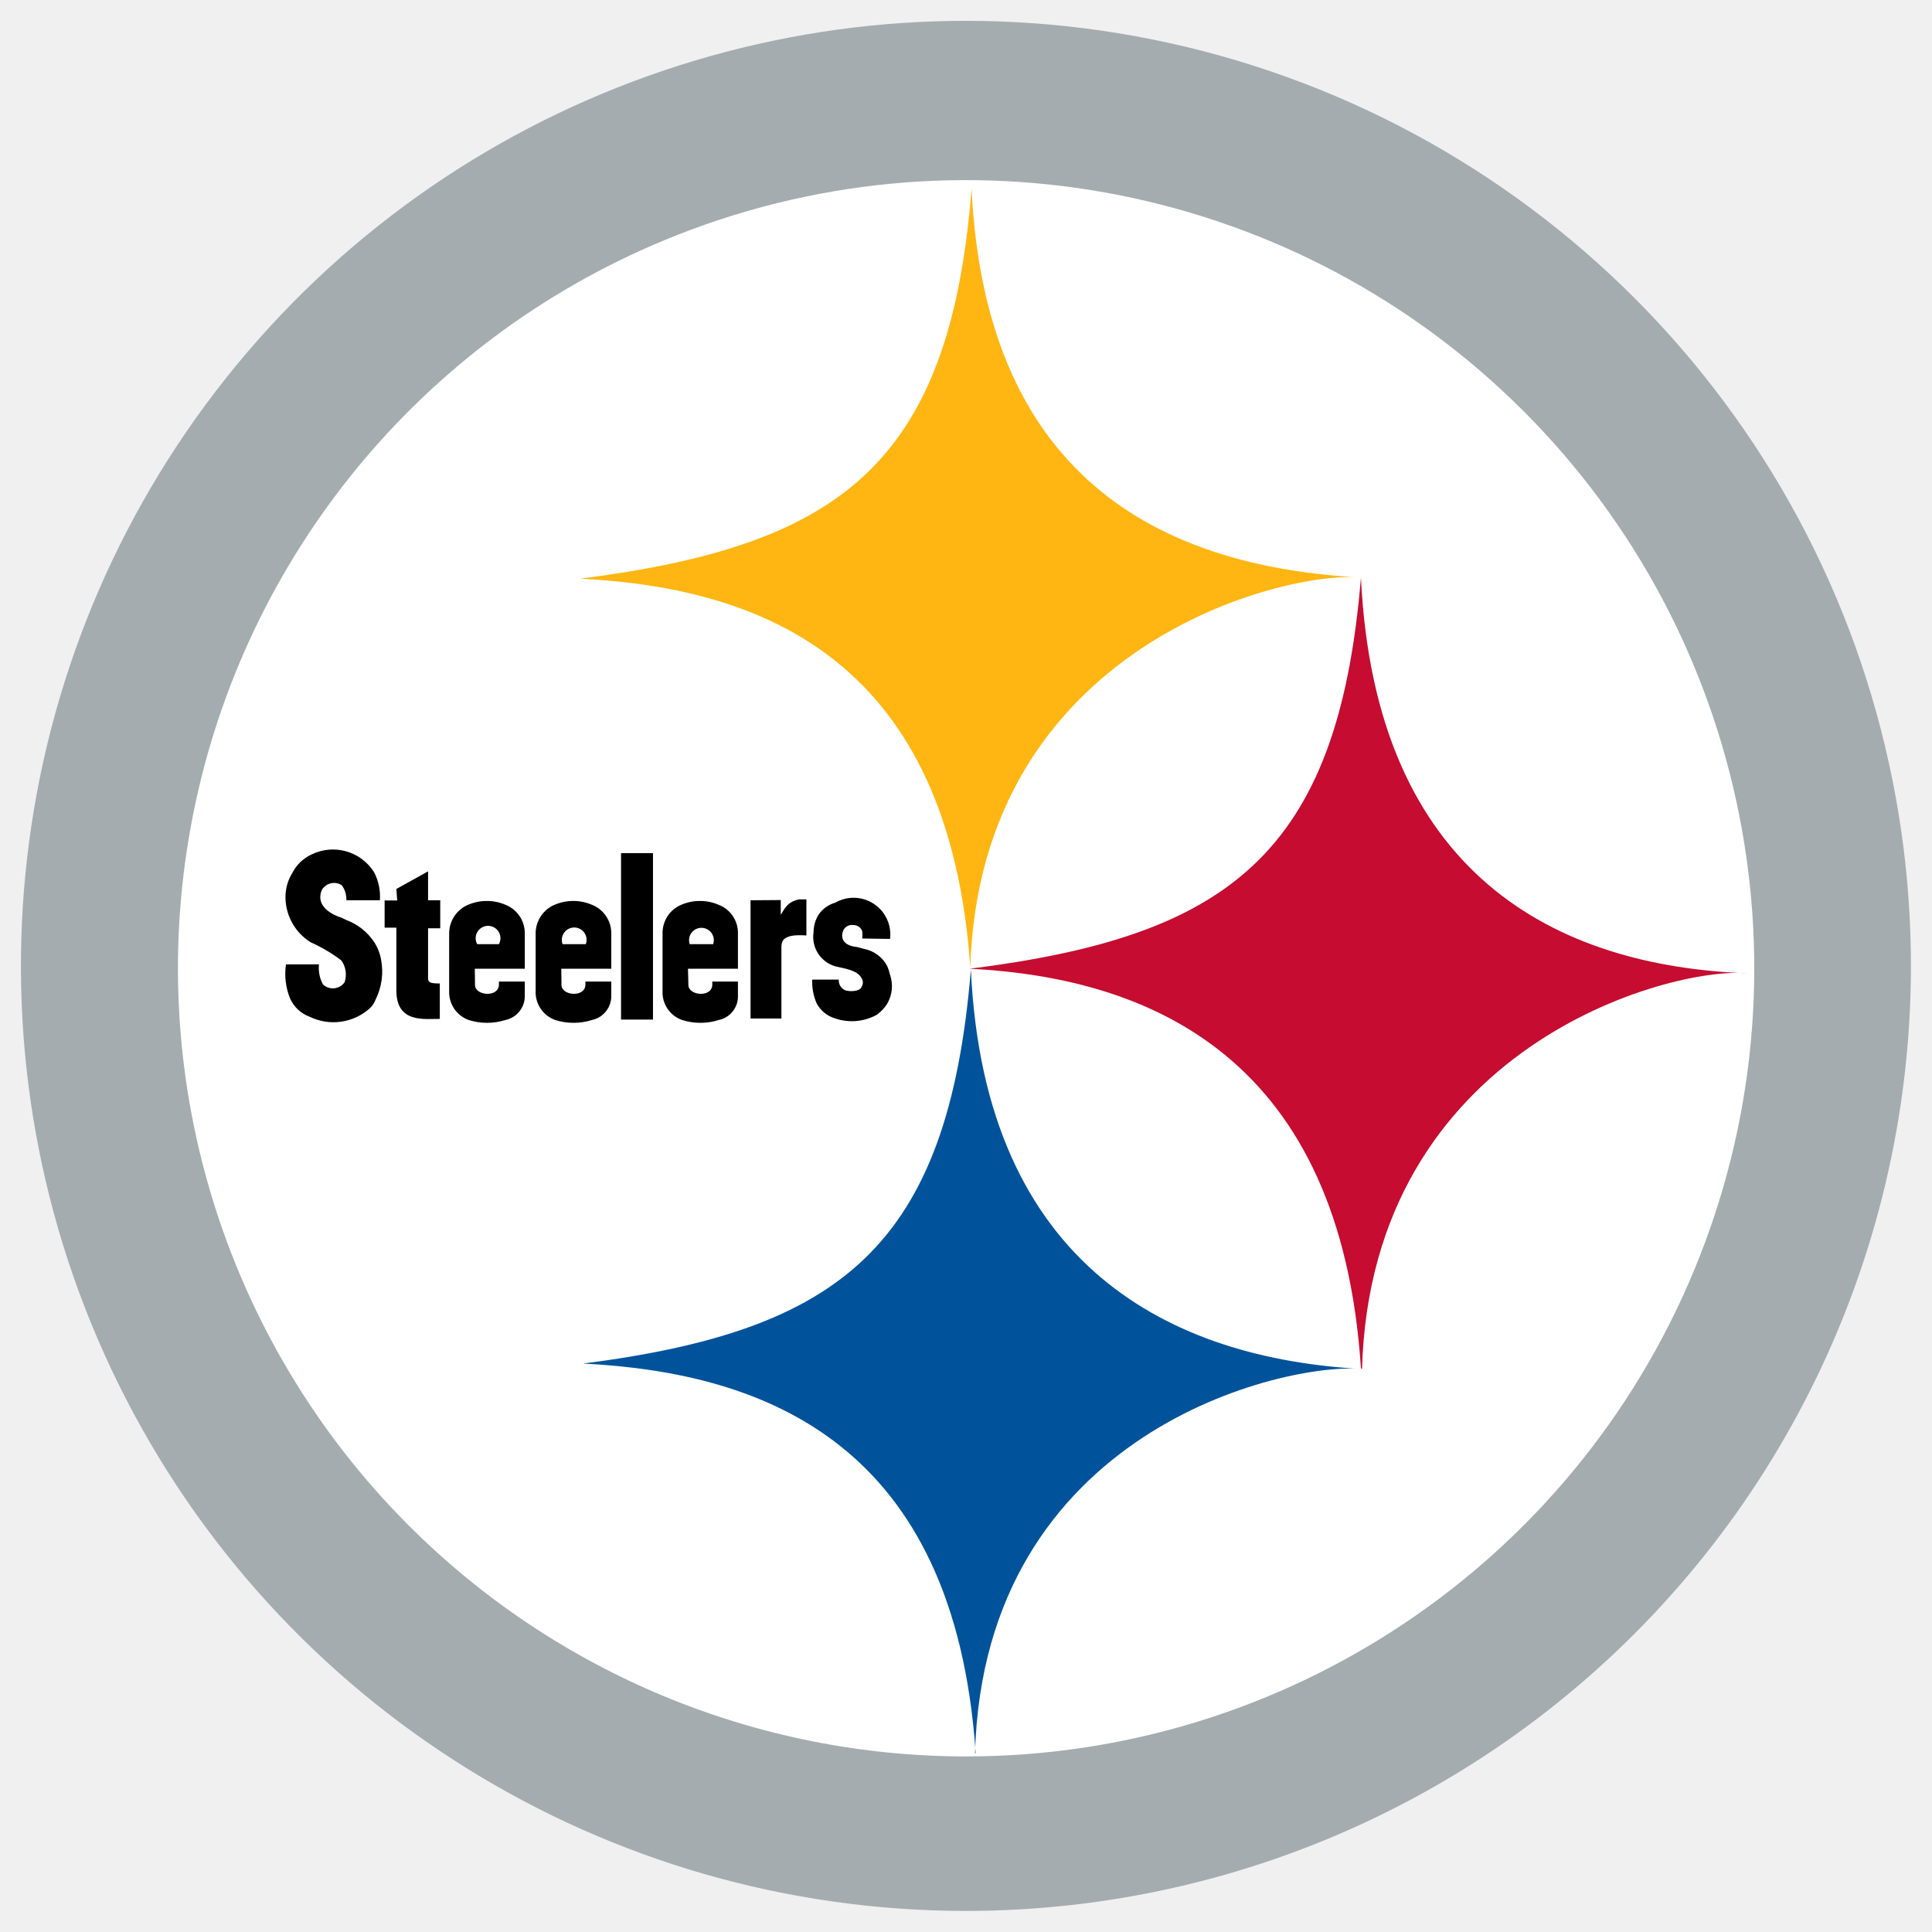
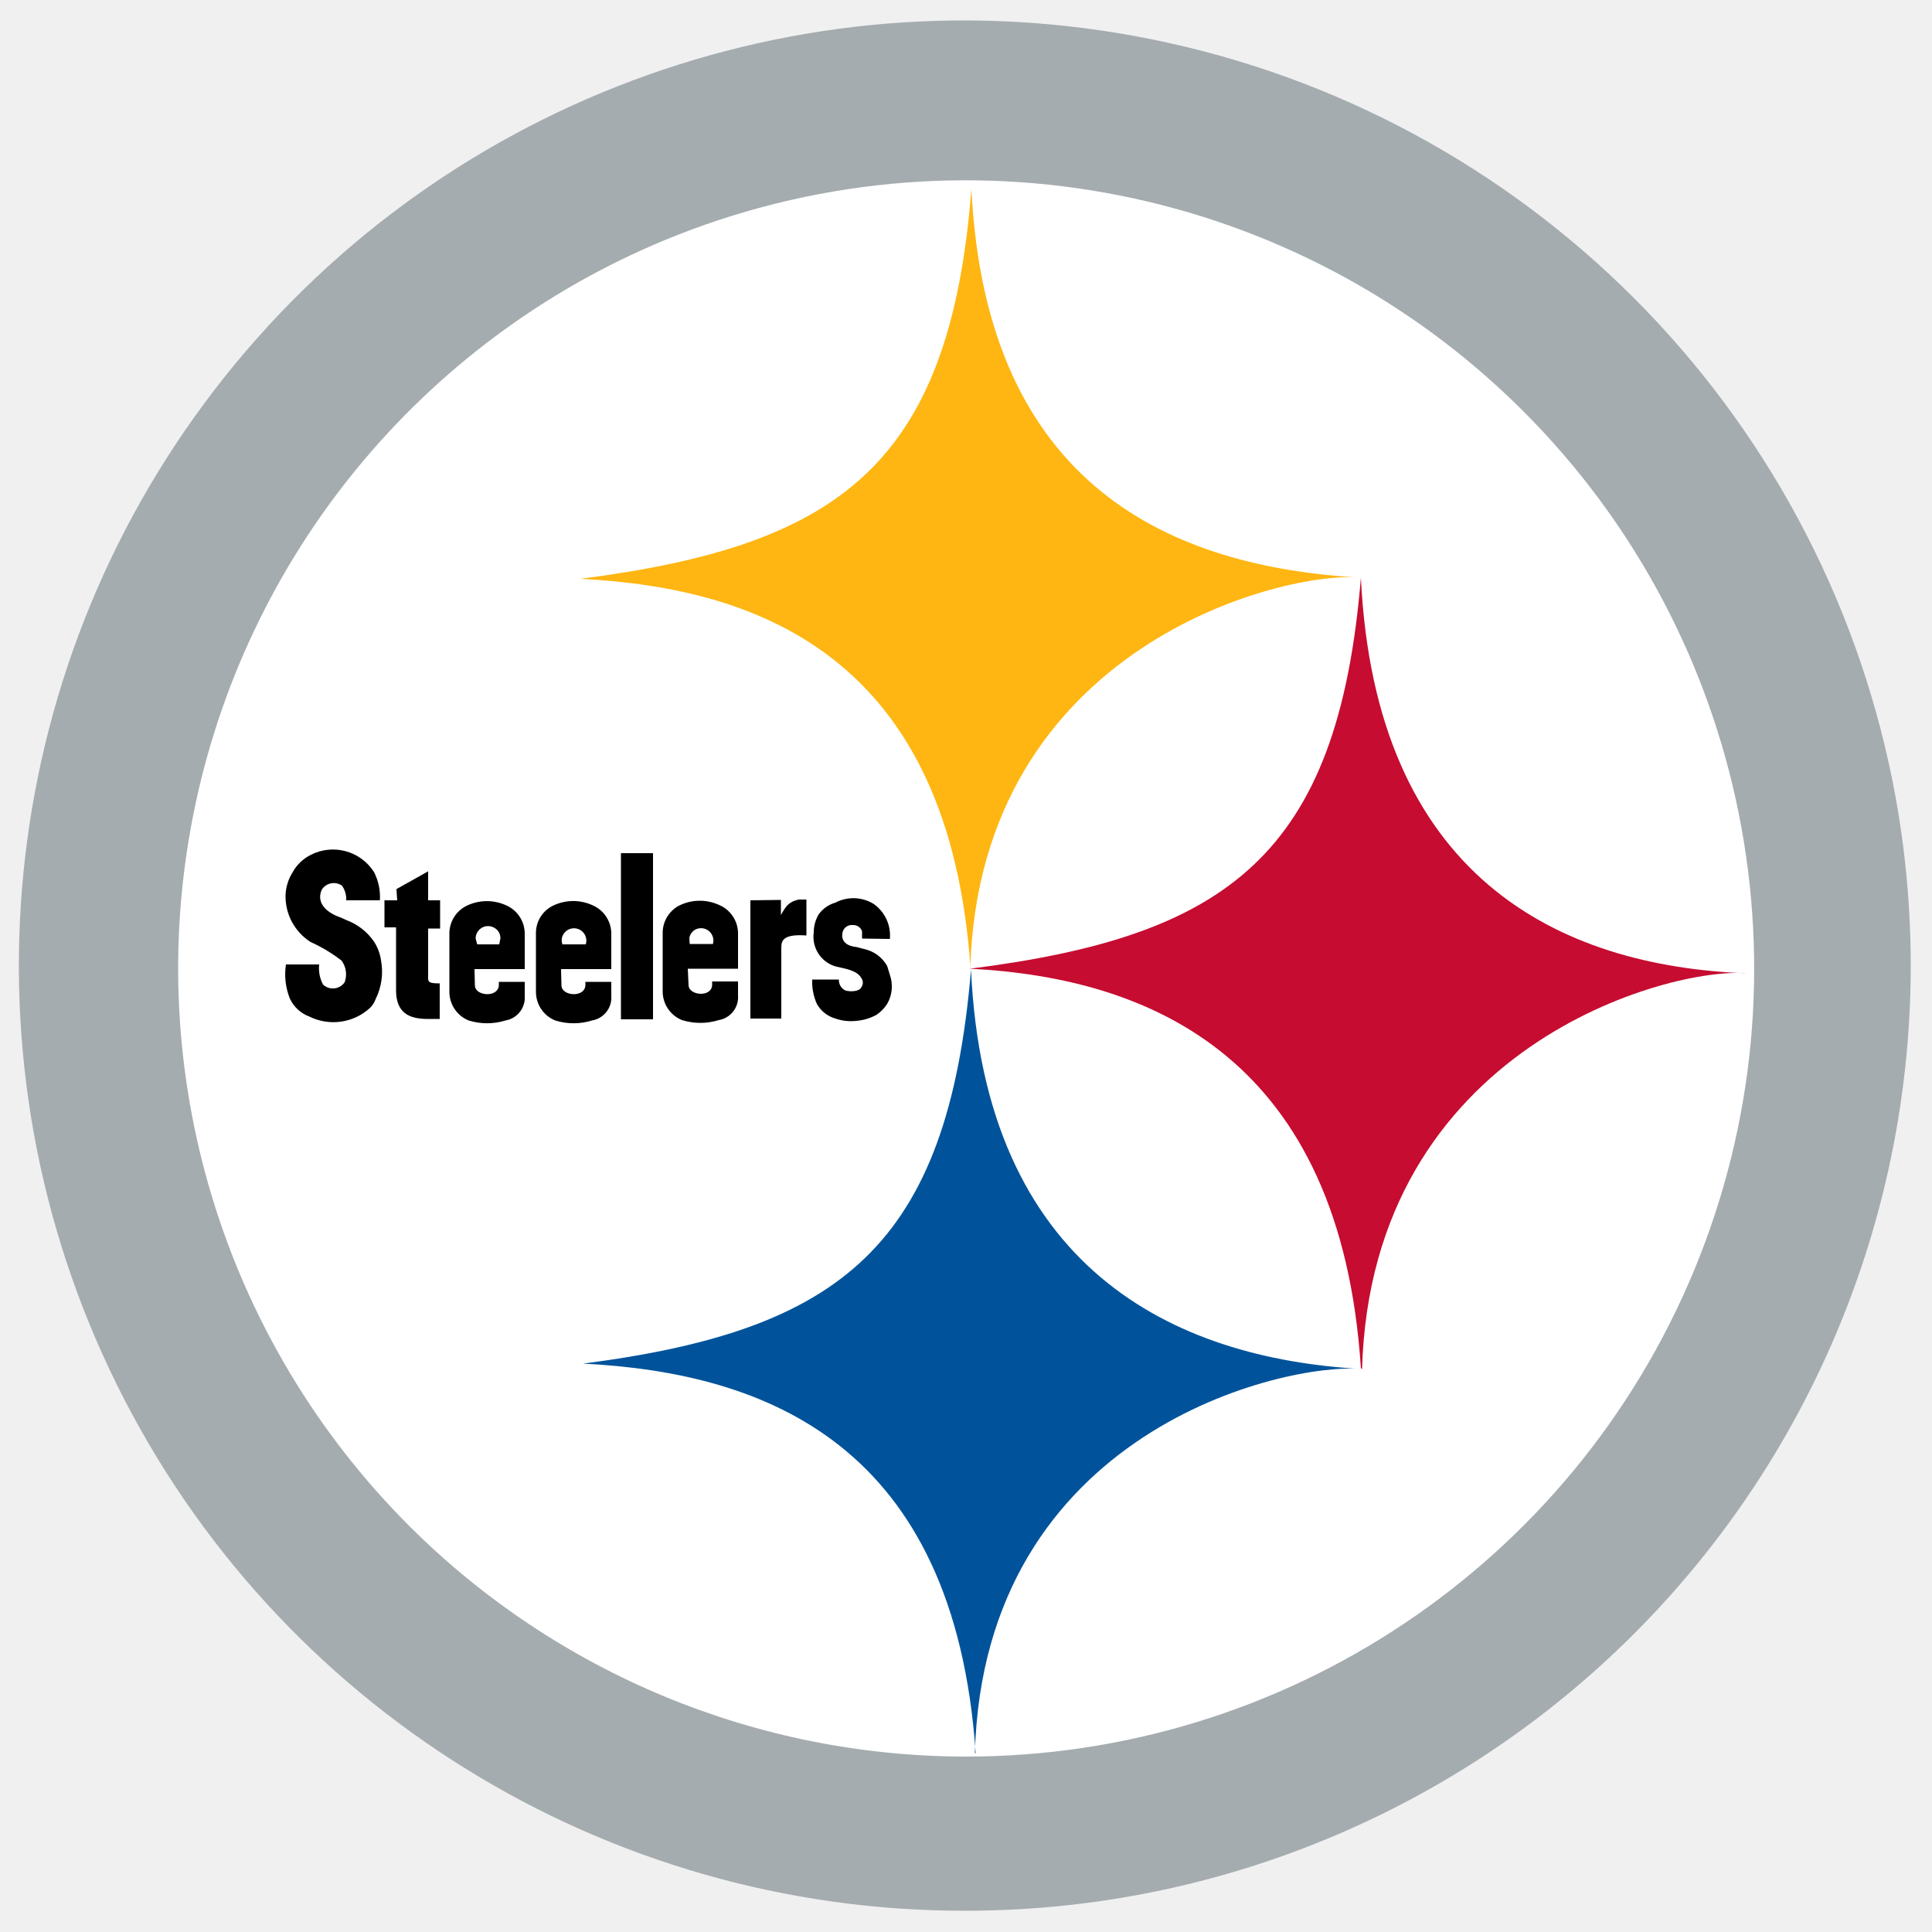
<svg xmlns="http://www.w3.org/2000/svg" fill="none" viewBox="0 0 500 500">
-   <path fill="#a5acaf" d="M250.028 494.545a244.575 244.575 0 0 0 239.811-292.322 244.58 244.58 0 0 0-192.174-192.13 244.572 244.572 0 1 0-47.637 484.452" />
-   <path fill="#fff" d="M250.028 454.561a203.98 203.98 0 0 0 188.455-125.94A203.972 203.972 0 0 0 171.894 62.179a203.968 203.968 0 0 0-66.055 332.68 203.97 203.97 0 0 0 144.189 59.702" />
-   <path fill="#ffb612" d="M251.097 250.703c2.362-83.568 81.262-103.194 101.226-101.226-48.87-2.643-97.121-23.282-100.889-100.607-5.624 71.926-34.698 92.34-101.226 100.888 47.464 2.418 95.602 21.201 100.945 101.226" />
-   <path fill="#c60c30" d="M352.491 354.29c2.362-83.567 79.856-104.206 99.708-102.407-49.038-1.799-96.277-25.081-99.989-102.406-5.905 71.926-34.642 92.846-101.226 101.226 47.464 2.418 95.996 23.507 101.226 103.419" />
-   <path fill="#00539b" d="M252.334 453.718c2.306-83.568 80.306-101.226 100.157-99.427-48.869-2.643-97.683-26.094-101.226-103.419-5.905 71.87-33.742 93.465-100.326 102.013 47.464 2.419 96.109 20.92 101.564 100.833" />
-   <path fill="#000" d="M194.241 232.989v30.592h7.986v-17.714c0-1.856-.394-4.274 6.467-3.768v-9.335h-1.968c-2.7.618-3.431 1.912-4.668 3.992v-3.824zm36.104 10.009a9.5 9.5 0 0 0-4.184-9.075 9.5 9.5 0 0 0-9.987-.316 7.76 7.76 0 0 0-4.274 3.037 8.54 8.54 0 0 0-1.35 4.611 7.93 7.93 0 0 0 5.624 8.829c2.53.619 5.623.956 6.748 2.981a2.08 2.08 0 0 1 0 2.418c-.506 1.181-3.149 1.181-4.218.787a2.81 2.81 0 0 1-1.631-2.755h-6.86a13.5 13.5 0 0 0 1.18 6.242 8.04 8.04 0 0 0 4.781 3.824c1.758.594 3.622.816 5.471.652a13.4 13.4 0 0 0 5.27-1.608 10.4 10.4 0 0 0 2.699-2.868 9.06 9.06 0 0 0 .731-7.48 12.5 12.5 0 0 0-.731-2.249 8.6 8.6 0 0 0-5.961-4.443l-1.912-.506c-3.824-.394-4.105-2.587-3.599-4.049a2.47 2.47 0 0 1 2.699-1.631 2.42 2.42 0 0 1 2.306 1.575c.061.636.061 1.276 0 1.912zm-132.043-9.841a13.5 13.5 0 0 0-1.519-7.48 12.6 12.6 0 0 0-16.252-4.499 10.5 10.5 0 0 0-4.837 4.668 12.1 12.1 0 0 0-1.8 5.624 13.83 13.83 0 0 0 6.468 12.372 40.3 40.3 0 0 1 7.986 4.724 6.3 6.3 0 0 1 .843 5.623 3.713 3.713 0 0 1-5.623.563 8.9 8.9 0 0 1-1.013-5.174h-8.548a16.87 16.87 0 0 0 1.069 8.829 8.83 8.83 0 0 0 5.061 4.724 14.06 14.06 0 0 0 15.578-2.193 6.1 6.1 0 0 0 1.518-2.306 16.25 16.25 0 0 0 1.406-10.179 12.2 12.2 0 0 0-1.856-4.724 14.8 14.8 0 0 0-7.142-5.623l-1.293-.619c-4.555-1.462-6.411-4.274-5.005-7.255a3.653 3.653 0 0 1 5.117-1.124 6.13 6.13 0 0 1 1.181 3.88h8.66zm4.499-.113h-3.262v7.03h3.037v16.253c0 8.604 7.423 7.31 11.247 7.367v-9.167c-3.318 0-3.037-.562-3.037-2.25v-12.034h3.149v-7.255h-3.149v-7.479l-8.21 4.555zm66.19-12.259h-8.267v43.077h8.267zm9.167 34.136c0 2.755 6.017 3.318 6.186 0v-.9h6.636v3.599a6.24 6.24 0 0 1-4.949 6.355 15.8 15.8 0 0 1-9.504 0 7.595 7.595 0 0 1-5.061-7.536v-14.903a7.93 7.93 0 0 1 4.105-7.029 12.26 12.26 0 0 1 10.572-.281 7.76 7.76 0 0 1 4.837 7.142v9.335h-12.935zm.337-10.573h6.074a3.207 3.207 0 0 0-4.501-3.878 3.2 3.2 0 0 0-1.706 2.378 3.2 3.2 0 0 0 .133 1.5m-33.179 10.573c0 2.755 6.017 3.318 6.186 0v-.9h6.692v3.599a6.3 6.3 0 0 1-5.005 6.355 15.8 15.8 0 0 1-9.504 0 7.65 7.65 0 0 1-5.062-7.536v-14.903a8.1 8.1 0 0 1 1.13-4.078 8.1 8.1 0 0 1 3.032-2.951 12.26 12.26 0 0 1 10.572-.281 7.88 7.88 0 0 1 4.837 7.142v9.335h-12.935zm.281-10.573h6.017a3.204 3.204 0 0 0-5.637-2.94 3.2 3.2 0 0 0-.38 2.94m-22.664 10.573c0 2.755 6.018 3.318 6.186 0v-.9h6.692v3.599a6.3 6.3 0 0 1-5.005 6.355 15.8 15.8 0 0 1-9.504 0 7.65 7.65 0 0 1-5.061-7.536v-14.903a8.09 8.09 0 0 1 4.162-7.029 12.26 12.26 0 0 1 10.572-.281 7.87 7.87 0 0 1 4.836 7.142v9.335h-12.934zm.282-10.573h5.904a3.2 3.2 0 0 0 .393-1.594 3.2 3.2 0 0 0-1.618-2.73 3.208 3.208 0 0 0-4.792 2.73 3.2 3.2 0 0 0 .394 1.594z" />
+   <path fill="#a5acaf" d="M250 494.5a244.6 244.6 0 0 0 239.8-292.3A245 245 0 0 0 297.7 10.1 244.6 244.6 0 1 0 250 494.5" />
+   <path fill="#fff" d="M250 454.6a204 204 0 0 0 188.5-126A204 204 0 0 0 171.9 62.2a204 204 0 0 0-66 332.7A204 204 0 0 0 250 454.6" />
+   <path fill="#ffb612" d="M251.1 250.7c2.4-83.6 81.3-103.2 101.2-101.2-48.8-2.7-97.1-23.3-100.9-100.6-5.6 71.9-34.7 92.3-101.2 100.9 47.5 2.4 95.6 21.2 101 101.2" />
+   <path fill="#c60c30" d="M352.5 354.3c2.4-83.6 79.8-104.2 99.7-102.4-49-1.8-96.3-25.1-100-102.4-5.9 71.9-34.6 92.8-101.2 101.2 47.4 2.4 96 23.5 101.2 103.4" />
+   <path fill="#00539b" d="M252.3 453.7c2.3-83.5 80.3-101.2 100.2-99.4-48.9-2.7-97.7-26.1-101.2-103.4-6 71.8-33.8 93.4-100.4 102 47.5 2.4 96.1 21 101.6 100.8" />
+   <path fill="#000" d="M194.2 233v30.6h8v-17.7c0-1.9-.4-4.3 6.5-3.8v-9.3h-2c-2.7.6-3.4 1.9-4.6 4v-3.9zm36.1 10a10 10 0 0 0-4.1-9 10 10 0 0 0-10-.4 8 8 0 0 0-4.3 3 9 9 0 0 0-1.3 4.7 8 8 0 0 0 5.6 8.8c2.5.6 5.6 1 6.7 3a2 2 0 0 1 0 2.4c-.5 1.2-3.1 1.2-4.2.8a3 3 0 0 1-1.6-2.8h-6.9a14 14 0 0 0 1.2 6.3 8 8 0 0 0 4.8 3.8q2.6.9 5.4.6a13 13 0 0 0 5.3-1.6 10 10 0 0 0 2.7-2.8 9 9 0 0 0 .7-7.5l-.7-2.3a9 9 0 0 0-6-4.4l-1.9-.5c-3.8-.4-4-2.6-3.6-4a2.5 2.5 0 0 1 2.7-1.7 2.4 2.4 0 0 1 2.3 1.6v1.9zm-132-9.8a14 14 0 0 0-1.5-7.5 12.6 12.6 0 0 0-16.3-4.5 11 11 0 0 0-4.8 4.6 12 12 0 0 0-1.8 5.7 14 14 0 0 0 6.5 12.3 40 40 0 0 1 8 4.8 6 6 0 0 1 .8 5.6 3.7 3.7 0 0 1-5.6.6 9 9 0 0 1-1-5.2H74a17 17 0 0 0 1 8.8 9 9 0 0 0 5.1 4.7 14 14 0 0 0 15.6-2.2 6 6 0 0 0 1.5-2.3 16 16 0 0 0 1.4-10.1 12 12 0 0 0-1.8-4.8 15 15 0 0 0-7.2-5.6l-1.3-.6c-4.5-1.5-6.4-4.3-5-7.3a3.7 3.7 0 0 1 5.2-1 6 6 0 0 1 1.1 3.8h8.7zm4.5-.2h-3.3v7h3v16.3c0 8.6 7.5 7.3 11.3 7.4v-9.2c-3.3 0-3-.5-3-2.2v-12h3.1V233h-3.1v-7.5l-8.2 4.6zm66.2-12.2h-8.3v43h8.3zm9.2 34.1c0 2.8 6 3.3 6.1 0v-.9h6.7v3.6a6 6 0 0 1-5 6.4 16 16 0 0 1-9.5 0 8 8 0 0 1-5-7.6v-14.9a8 8 0 0 1 4-7 12 12 0 0 1 10.6-.3 8 8 0 0 1 4.9 7.2v9.3h-13zm.3-10.6h6a3.2 3.2 0 0 0-4.4-3.8 3 3 0 0 0-1.7 2.3zM145.3 255c0 2.8 6 3.3 6.2 0v-.9h6.7v3.6a6 6 0 0 1-5 6.4 16 16 0 0 1-9.5 0 8 8 0 0 1-5-7.6v-14.9a8 8 0 0 1 1-4 8 8 0 0 1 3-3 12 12 0 0 1 10.7-.3 8 8 0 0 1 4.8 7.2v9.3h-13zm.3-10.6h6a3.2 3.2 0 0 0-5.6-2.9 3 3 0 0 0-.4 3M122.9 255c0 2.8 6 3.3 6.2 0v-.9h6.7v3.6a6 6 0 0 1-5 6.4 16 16 0 0 1-9.5 0 8 8 0 0 1-5-7.6v-14.9a8 8 0 0 1 4.1-7 12 12 0 0 1 10.6-.3 8 8 0 0 1 4.8 7.2v9.3h-13zm.3-10.6h6l.3-1.5a3 3 0 0 0-1.6-2.8 3.2 3.2 0 0 0-4.8 2.8l.4 1.5z" />
</svg>
